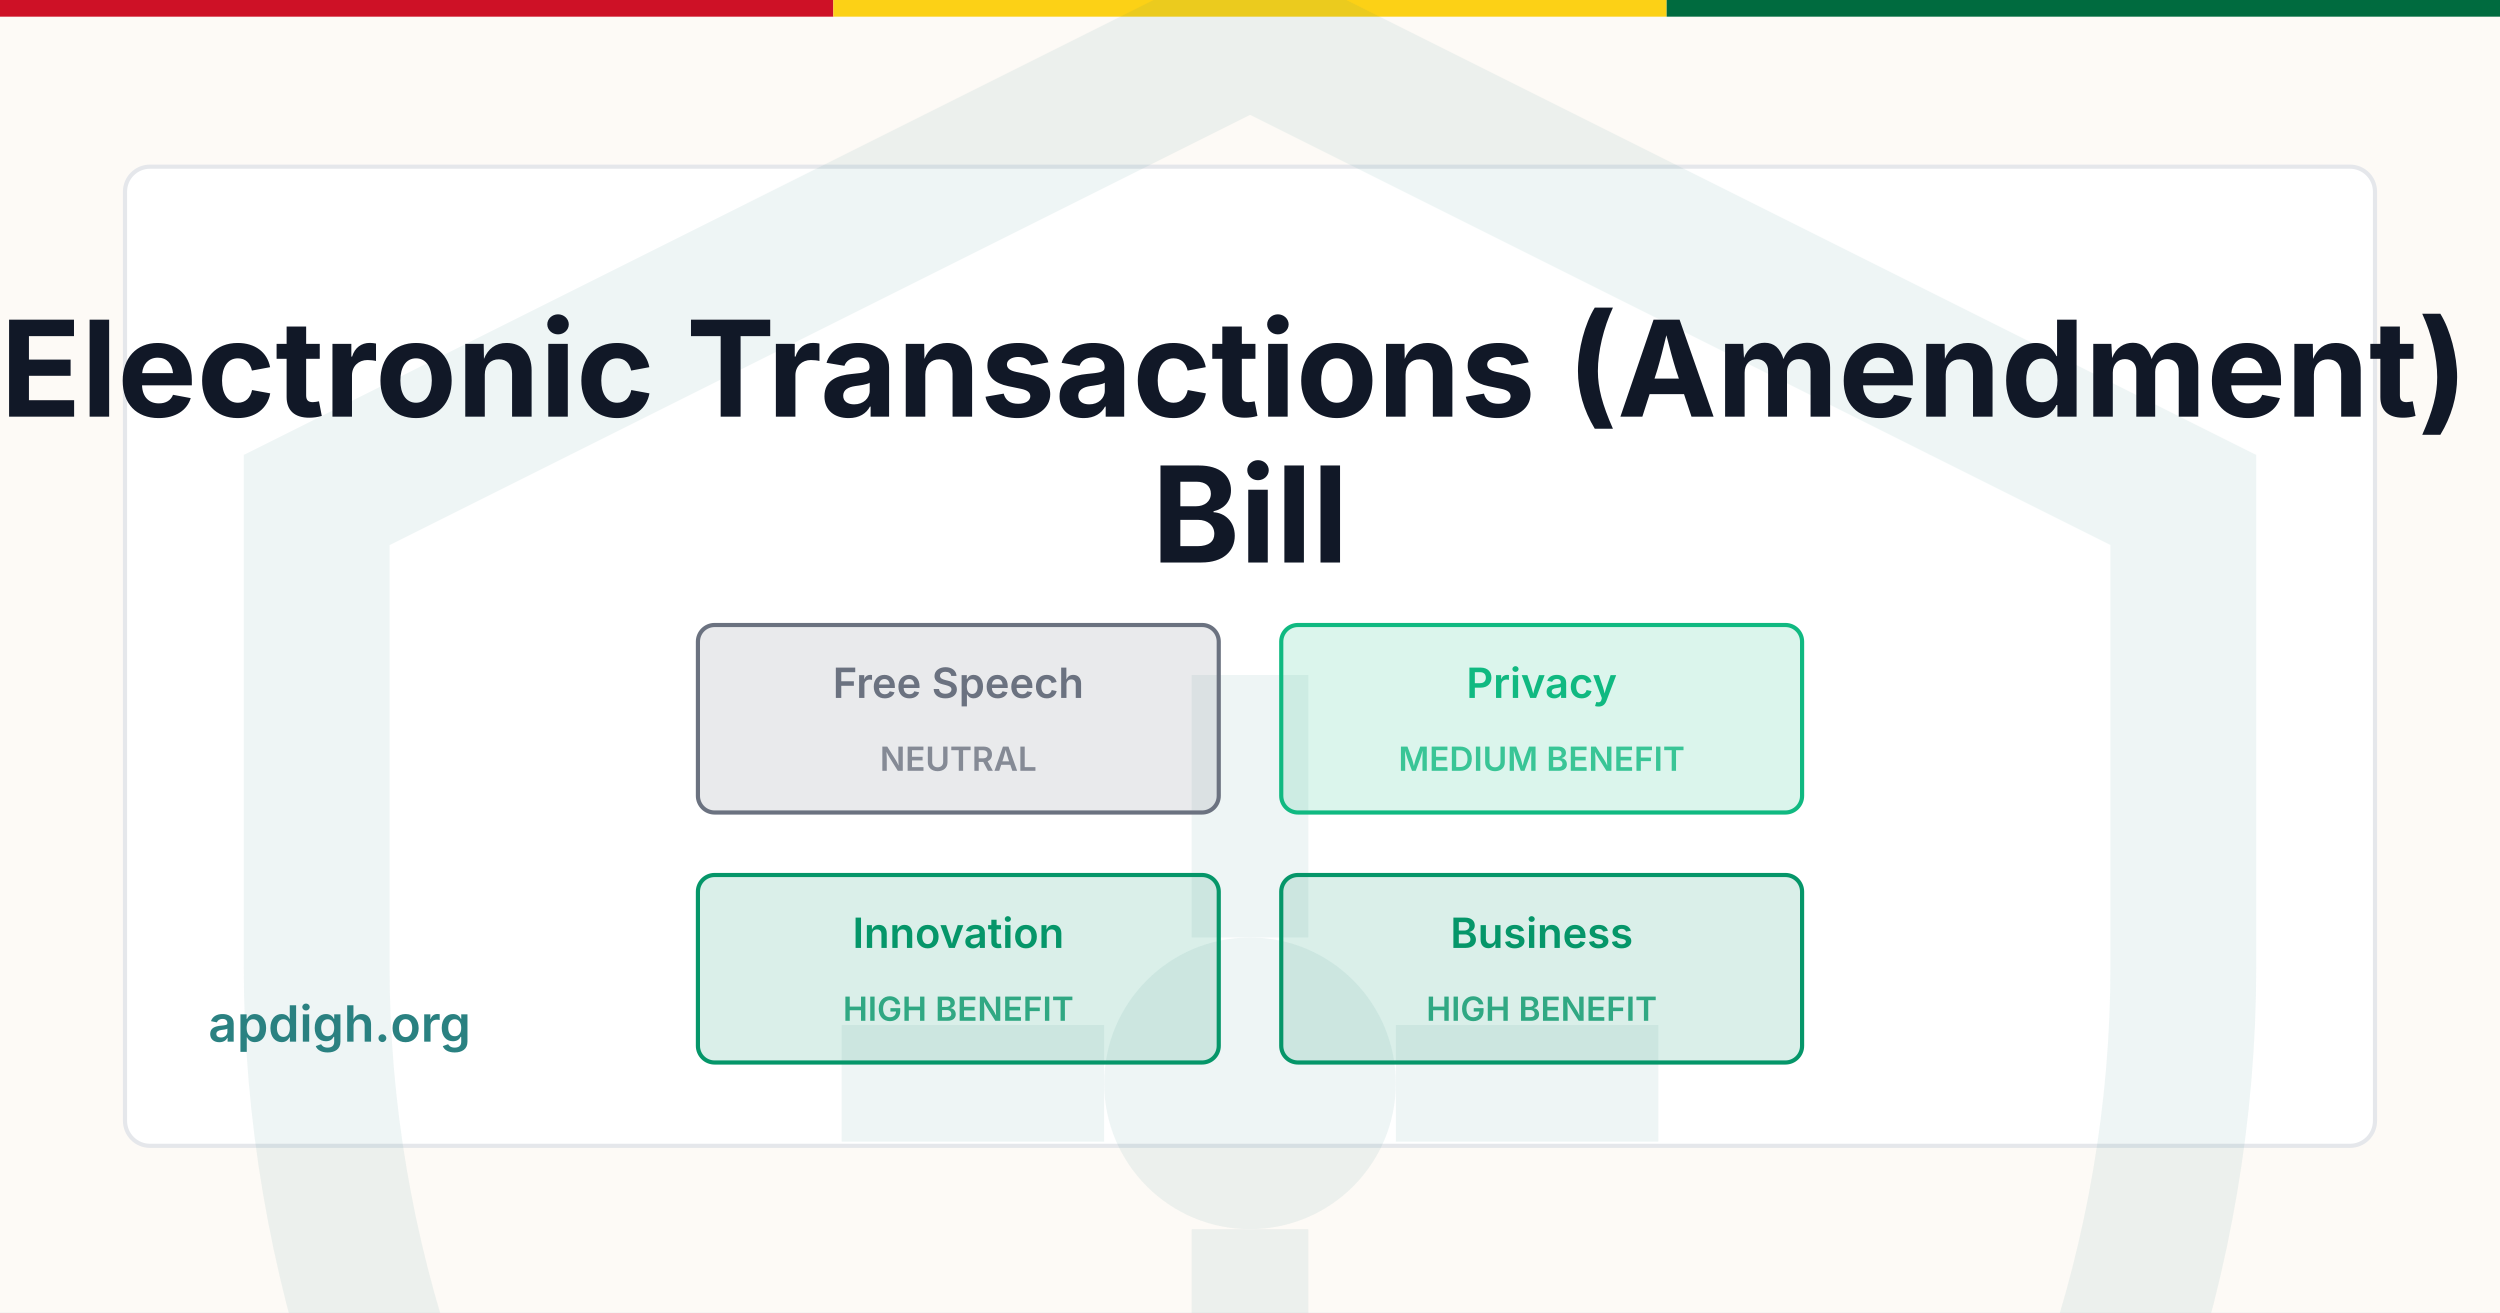
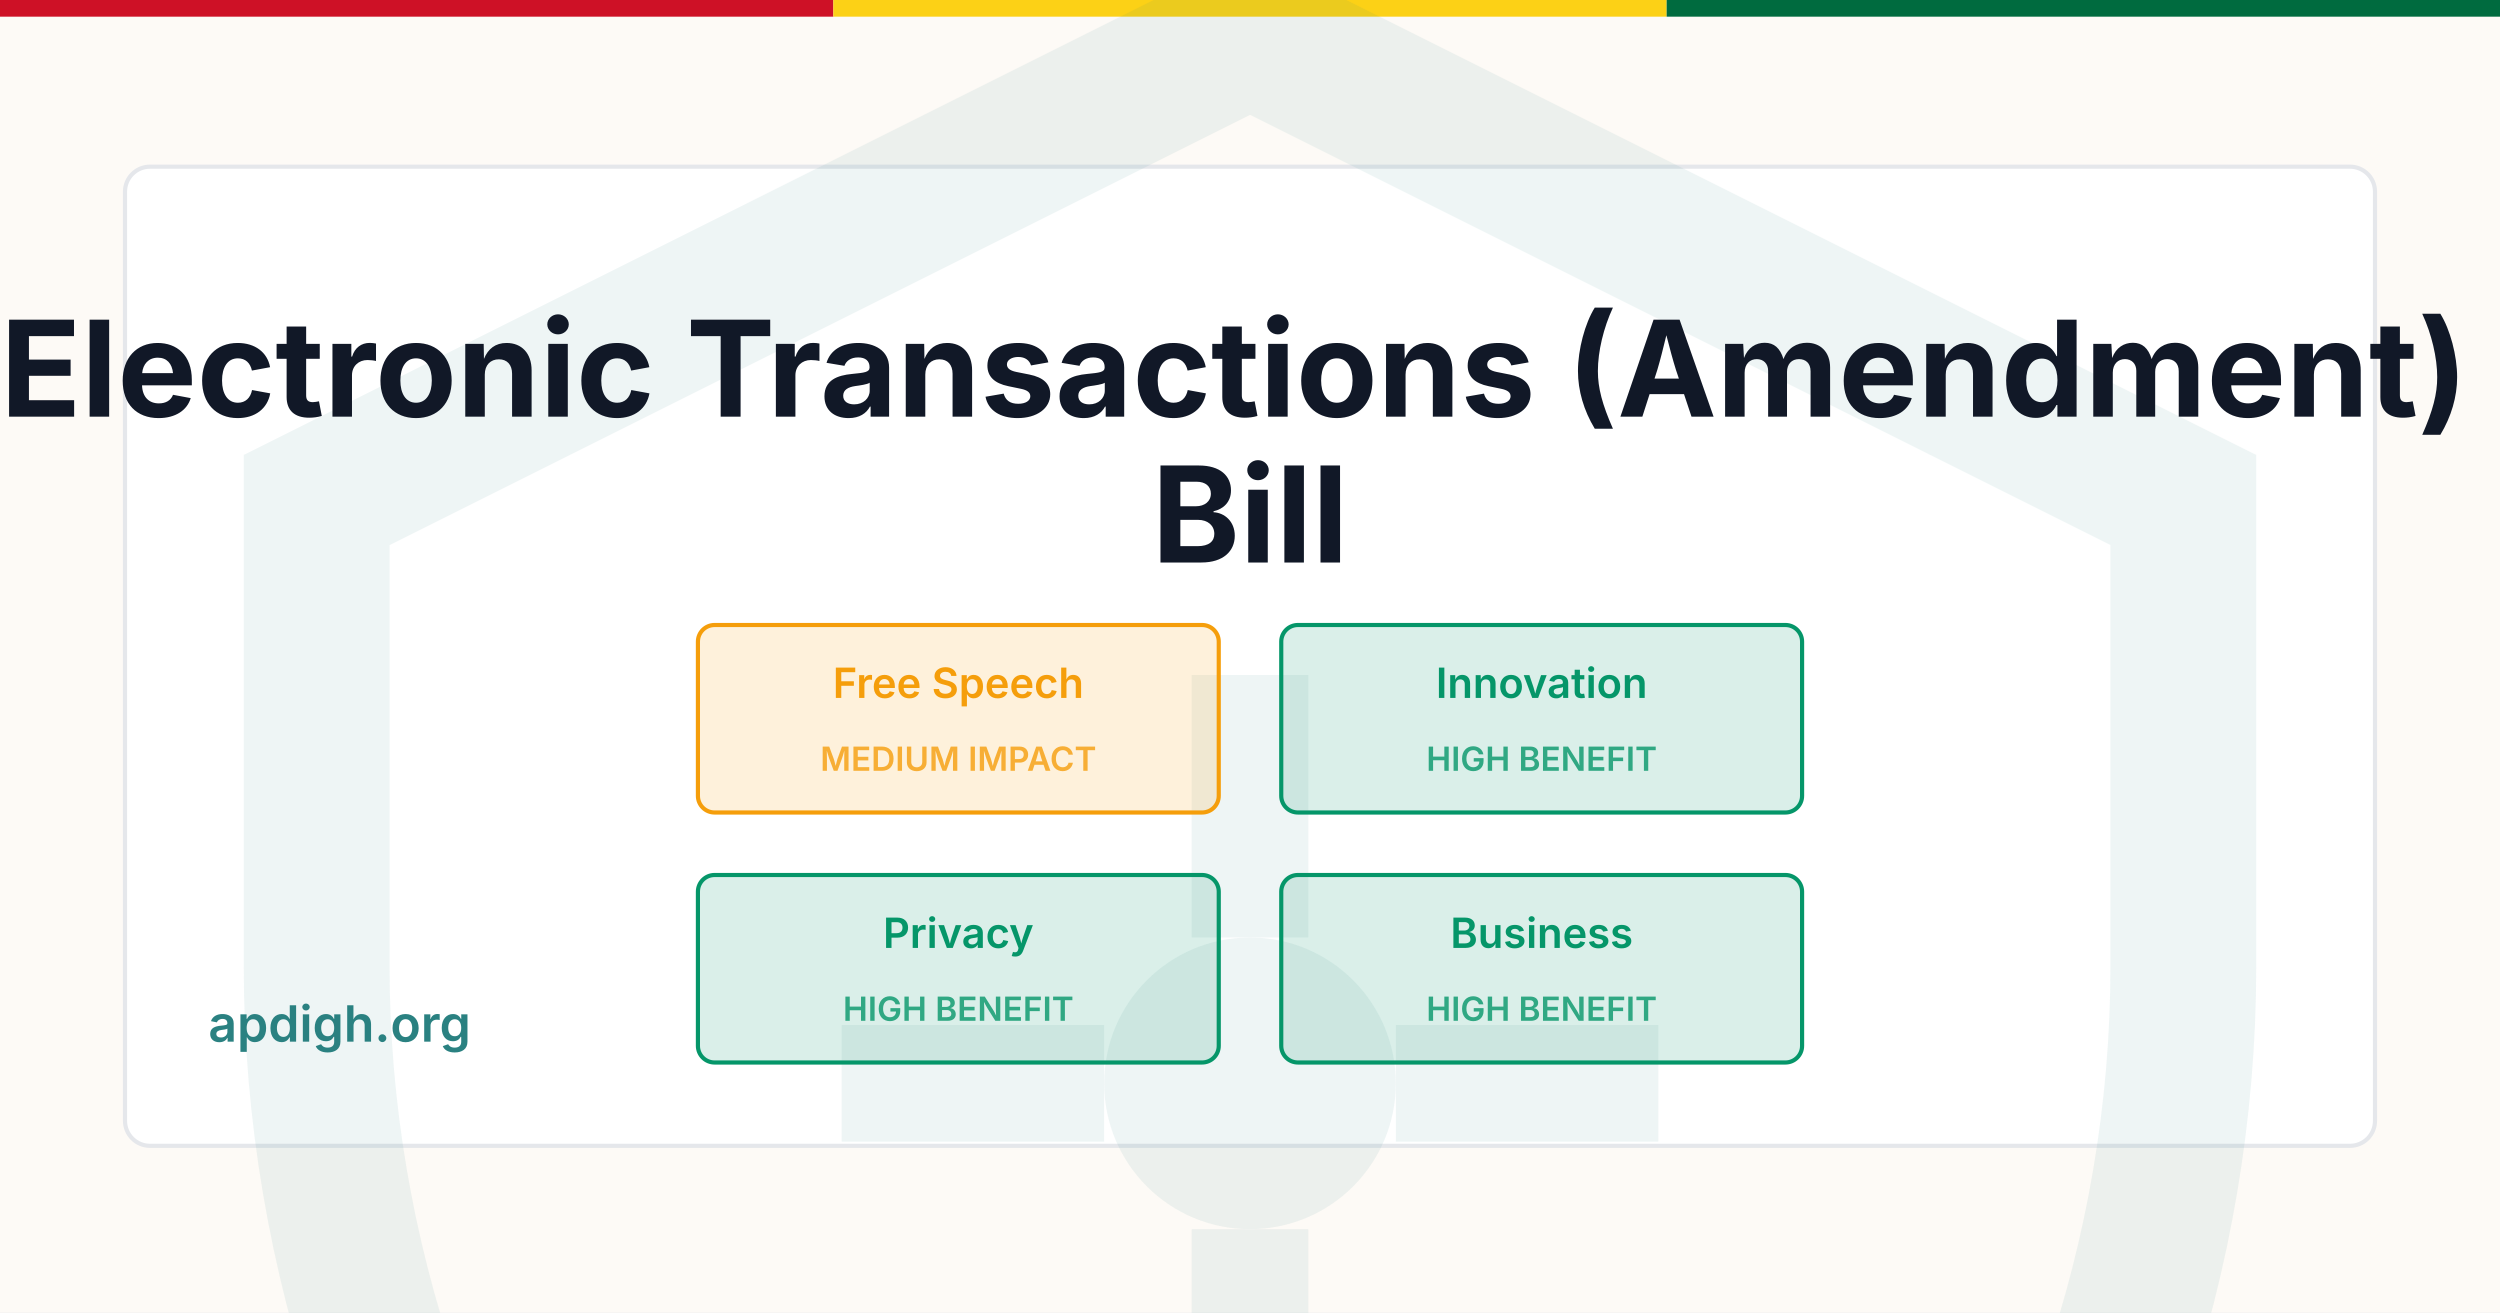
<svg xmlns="http://www.w3.org/2000/svg" width="1200" height="630" viewBox="0 0 1200 630">
  <rect width="1200" height="630" fill="#FDFAF6" />
  <rect x="0" y="0" width="400" height="8" fill="#CE1126" />
  <rect x="400" y="0" width="400" height="8" fill="#FCD116" />
  <rect x="800" y="0" width="400" height="8" fill="#006B3F" />
  <rect x="60" y="80" width="1080" height="470" fill="white" stroke="#E5E7EB" stroke-width="2" rx="12" />
  <g transform="translate(40, -40) scale(28)" opacity="0.08">
    <path d="M20 2L4 10V18C4 27.94 10.84 37.14 20 39C29.16 37.14 36 27.94 36 18V10L20 2Z" fill="none" stroke="#2A8181" stroke-width="2.5" />
    <circle cx="20" cy="20" r="2.5" fill="#2A8181" />
    <line x1="20" y1="17.5" x2="20" y2="13" stroke="#2A8181" stroke-width="2" />
    <line x1="20" y1="22.5" x2="20" y2="27" stroke="#2A8181" stroke-width="2" />
    <line x1="17.5" y1="20" x2="13" y2="20" stroke="#2A8181" stroke-width="2" />
    <line x1="22.5" y1="20" x2="27" y2="20" stroke="#2A8181" stroke-width="2" />
  </g>
  <text x="600" y="200" font-family="Inter, system-ui, sans-serif" font-size="64" font-weight="700" fill="#111827" text-anchor="middle">
    <tspan x="600" dy="0">Electronic Transactions (Amendment)</tspan>
    <tspan x="600" dy="70">Bill</tspan>
  </text>
  <text x="100" y="500" font-family="Inter, system-ui, sans-serif" font-size="24" font-weight="600" fill="#2A8181">
    apdigh.org
  </text>
  <g transform="translate(335, 300)">
-     <rect x="0" y="0" width="250" height="90" rx="8" fill="#6B7280" opacity="0.15" />
-     <rect x="0" y="0" width="250" height="90" rx="8" fill="none" stroke="#6B7280" stroke-width="2" />
-     <text x="125" y="35" font-family="Inter, system-ui, sans-serif" font-size="20" font-weight="600" fill="#6B7280" text-anchor="middle">Free Speech</text>
-     <text x="125" y="70" font-family="Inter, system-ui, sans-serif" font-size="16" font-weight="600" fill="#6B7280" text-anchor="middle" opacity="0.8">NEUTRAL</text>
+     <rect x="0" y="0" width="250" height="90" rx="8" fill="#F59E0B" opacity="0.15" />
+     <rect x="0" y="0" width="250" height="90" rx="8" fill="none" stroke="#F59E0B" stroke-width="2" />
+     <text x="125" y="35" font-family="Inter, system-ui, sans-serif" font-size="20" font-weight="600" fill="#F59E0B" text-anchor="middle">Free Speech</text>
+     <text x="125" y="70" font-family="Inter, system-ui, sans-serif" font-size="16" font-weight="600" fill="#F59E0B" text-anchor="middle" opacity="0.8">MEDIUM IMPACT</text>
  </g>
  <g transform="translate(615, 300)">
-     <rect x="0" y="0" width="250" height="90" rx="8" fill="#10B981" opacity="0.15" />
-     <rect x="0" y="0" width="250" height="90" rx="8" fill="none" stroke="#10B981" stroke-width="2" />
-     <text x="125" y="35" font-family="Inter, system-ui, sans-serif" font-size="20" font-weight="600" fill="#10B981" text-anchor="middle">Privacy</text>
-     <text x="125" y="70" font-family="Inter, system-ui, sans-serif" font-size="16" font-weight="600" fill="#10B981" text-anchor="middle" opacity="0.8">MEDIUM BENEFIT</text>
+     <rect x="0" y="0" width="250" height="90" rx="8" fill="#059669" opacity="0.15" />
+     <rect x="0" y="0" width="250" height="90" rx="8" fill="none" stroke="#059669" stroke-width="2" />
+     <text x="125" y="35" font-family="Inter, system-ui, sans-serif" font-size="20" font-weight="600" fill="#059669" text-anchor="middle">Innovation</text>
+     <text x="125" y="70" font-family="Inter, system-ui, sans-serif" font-size="16" font-weight="600" fill="#059669" text-anchor="middle" opacity="0.8">HIGH BENEFIT</text>
  </g>
  <g transform="translate(335, 420)">
    <rect x="0" y="0" width="250" height="90" rx="8" fill="#059669" opacity="0.15" />
    <rect x="0" y="0" width="250" height="90" rx="8" fill="none" stroke="#059669" stroke-width="2" />
-     <text x="125" y="35" font-family="Inter, system-ui, sans-serif" font-size="20" font-weight="600" fill="#059669" text-anchor="middle">Innovation</text>
+     <text x="125" y="35" font-family="Inter, system-ui, sans-serif" font-size="20" font-weight="600" fill="#059669" text-anchor="middle">Privacy</text>
    <text x="125" y="70" font-family="Inter, system-ui, sans-serif" font-size="16" font-weight="600" fill="#059669" text-anchor="middle" opacity="0.8">HIGH BENEFIT</text>
  </g>
  <g transform="translate(615, 420)">
    <rect x="0" y="0" width="250" height="90" rx="8" fill="#059669" opacity="0.15" />
    <rect x="0" y="0" width="250" height="90" rx="8" fill="none" stroke="#059669" stroke-width="2" />
    <text x="125" y="35" font-family="Inter, system-ui, sans-serif" font-size="20" font-weight="600" fill="#059669" text-anchor="middle">Business</text>
    <text x="125" y="70" font-family="Inter, system-ui, sans-serif" font-size="16" font-weight="600" fill="#059669" text-anchor="middle" opacity="0.8">HIGH BENEFIT</text>
  </g>
</svg>
